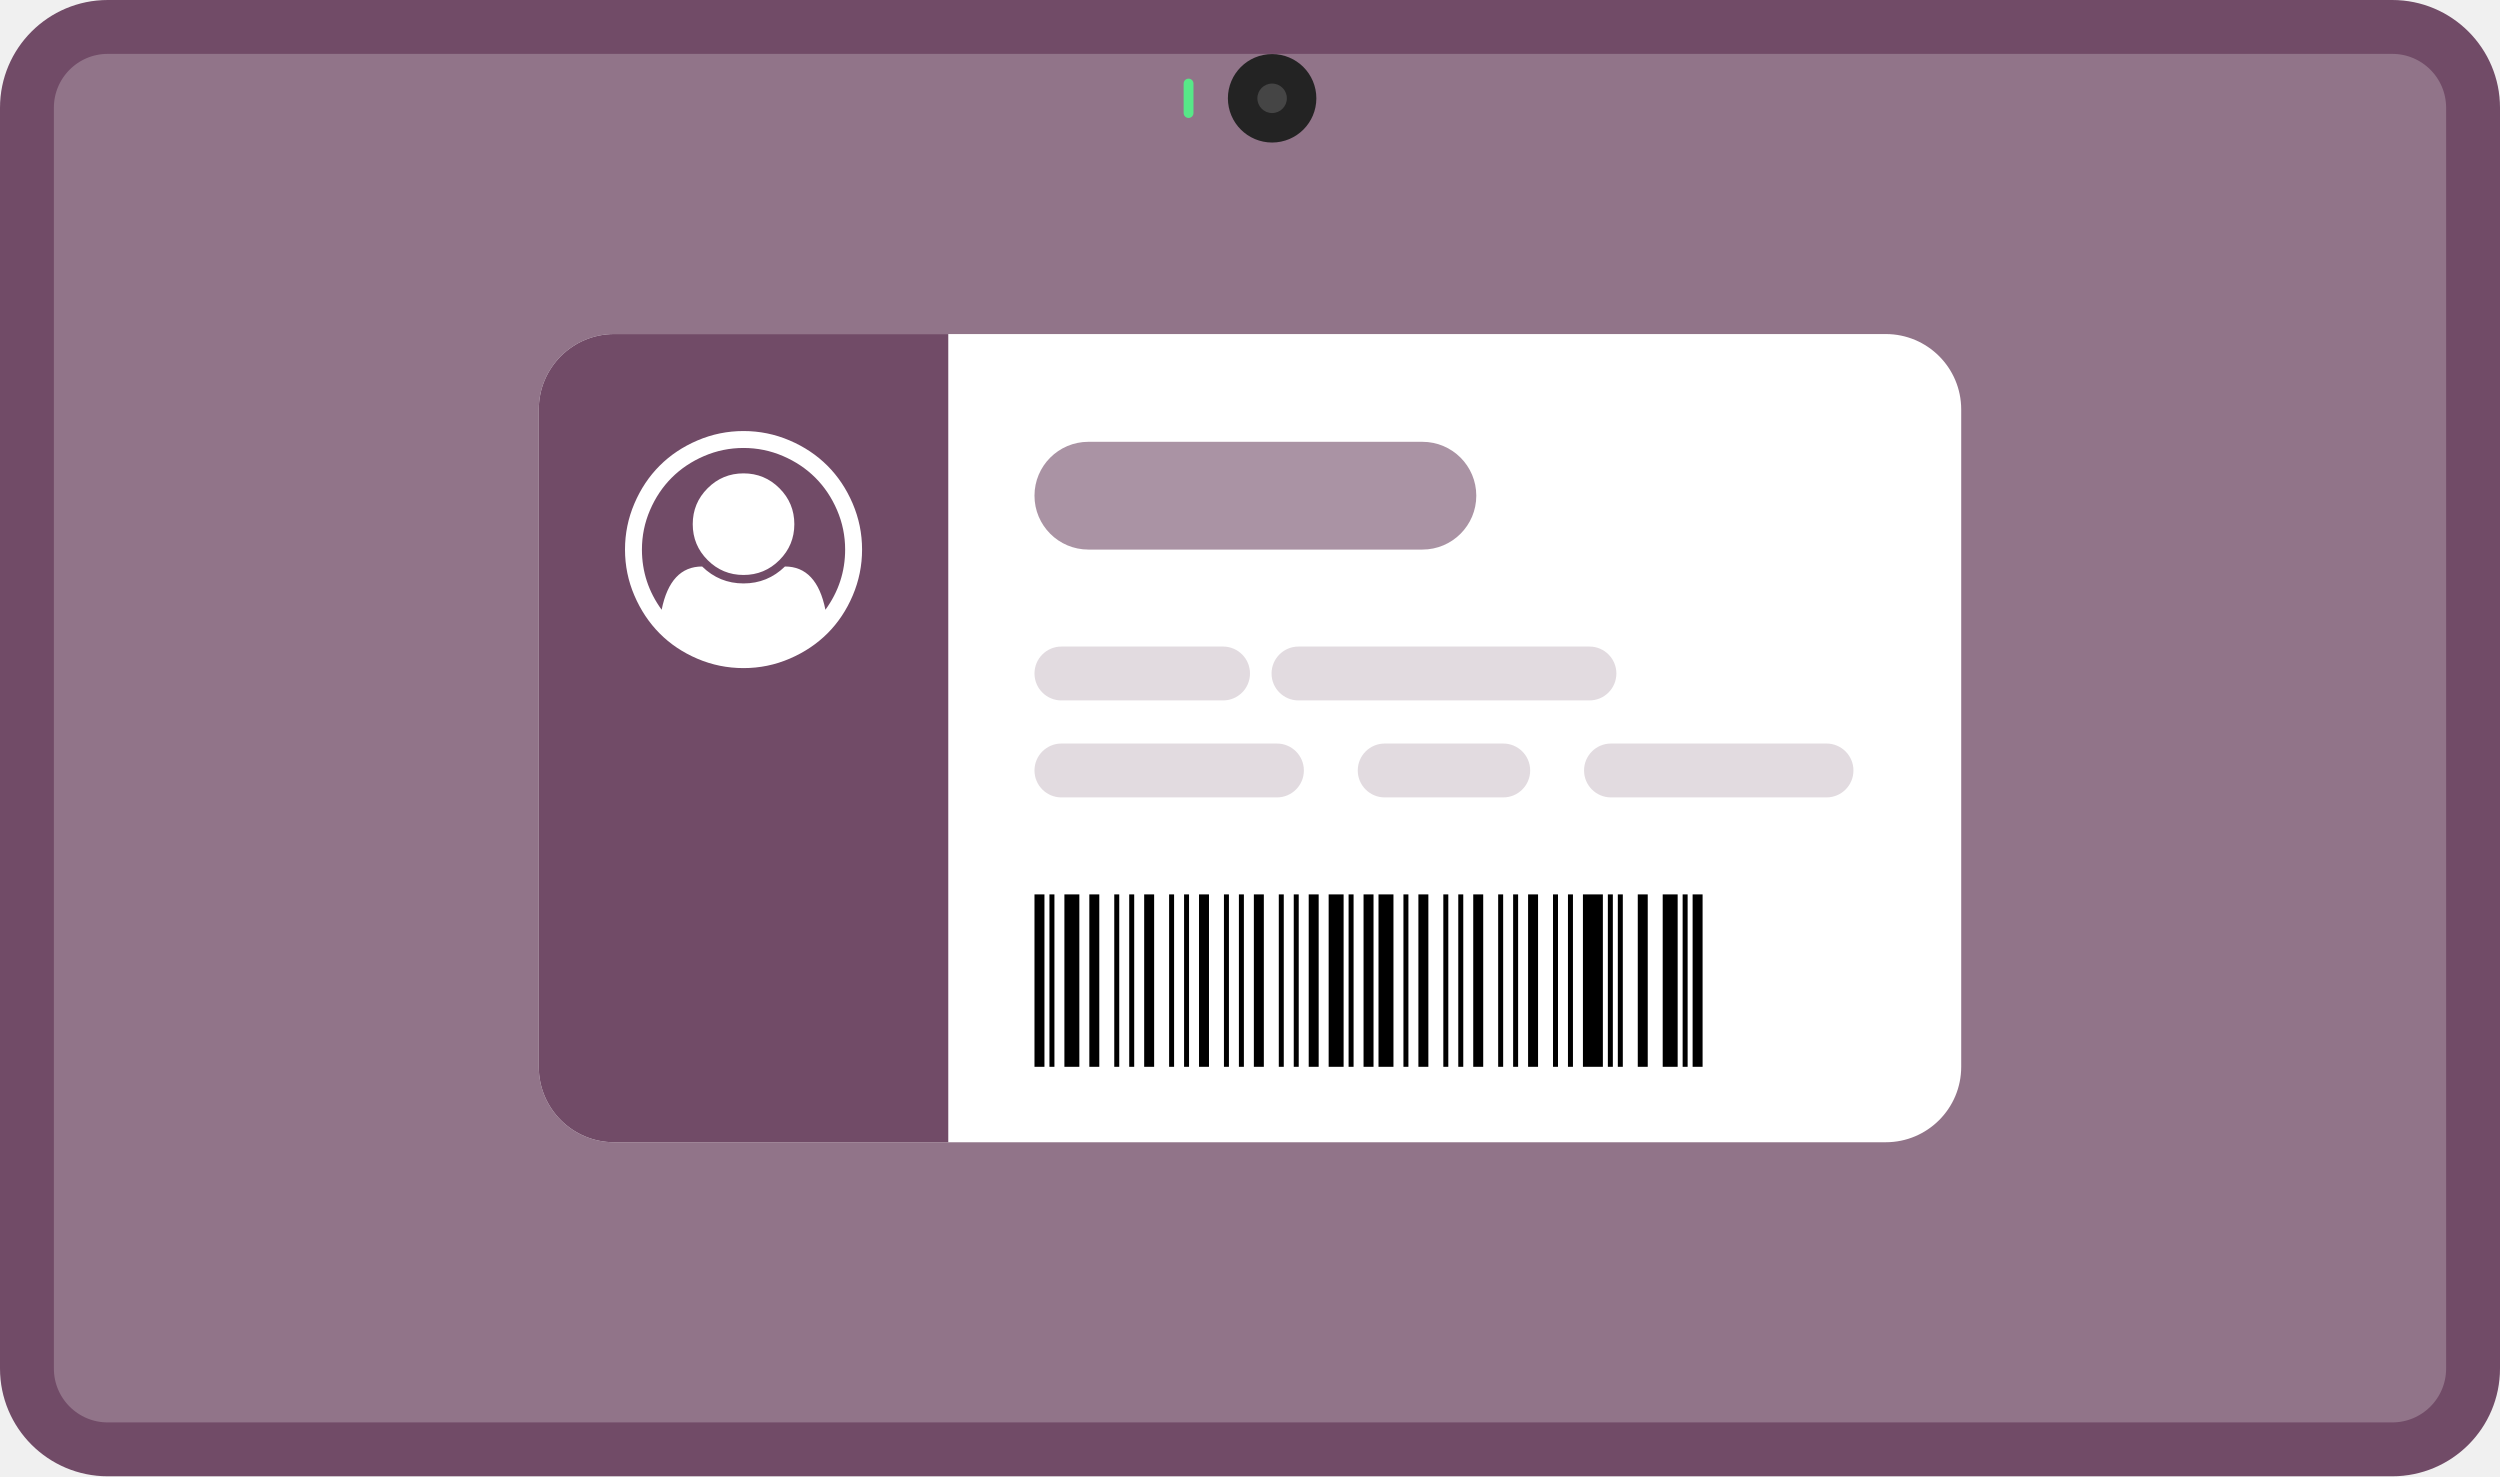
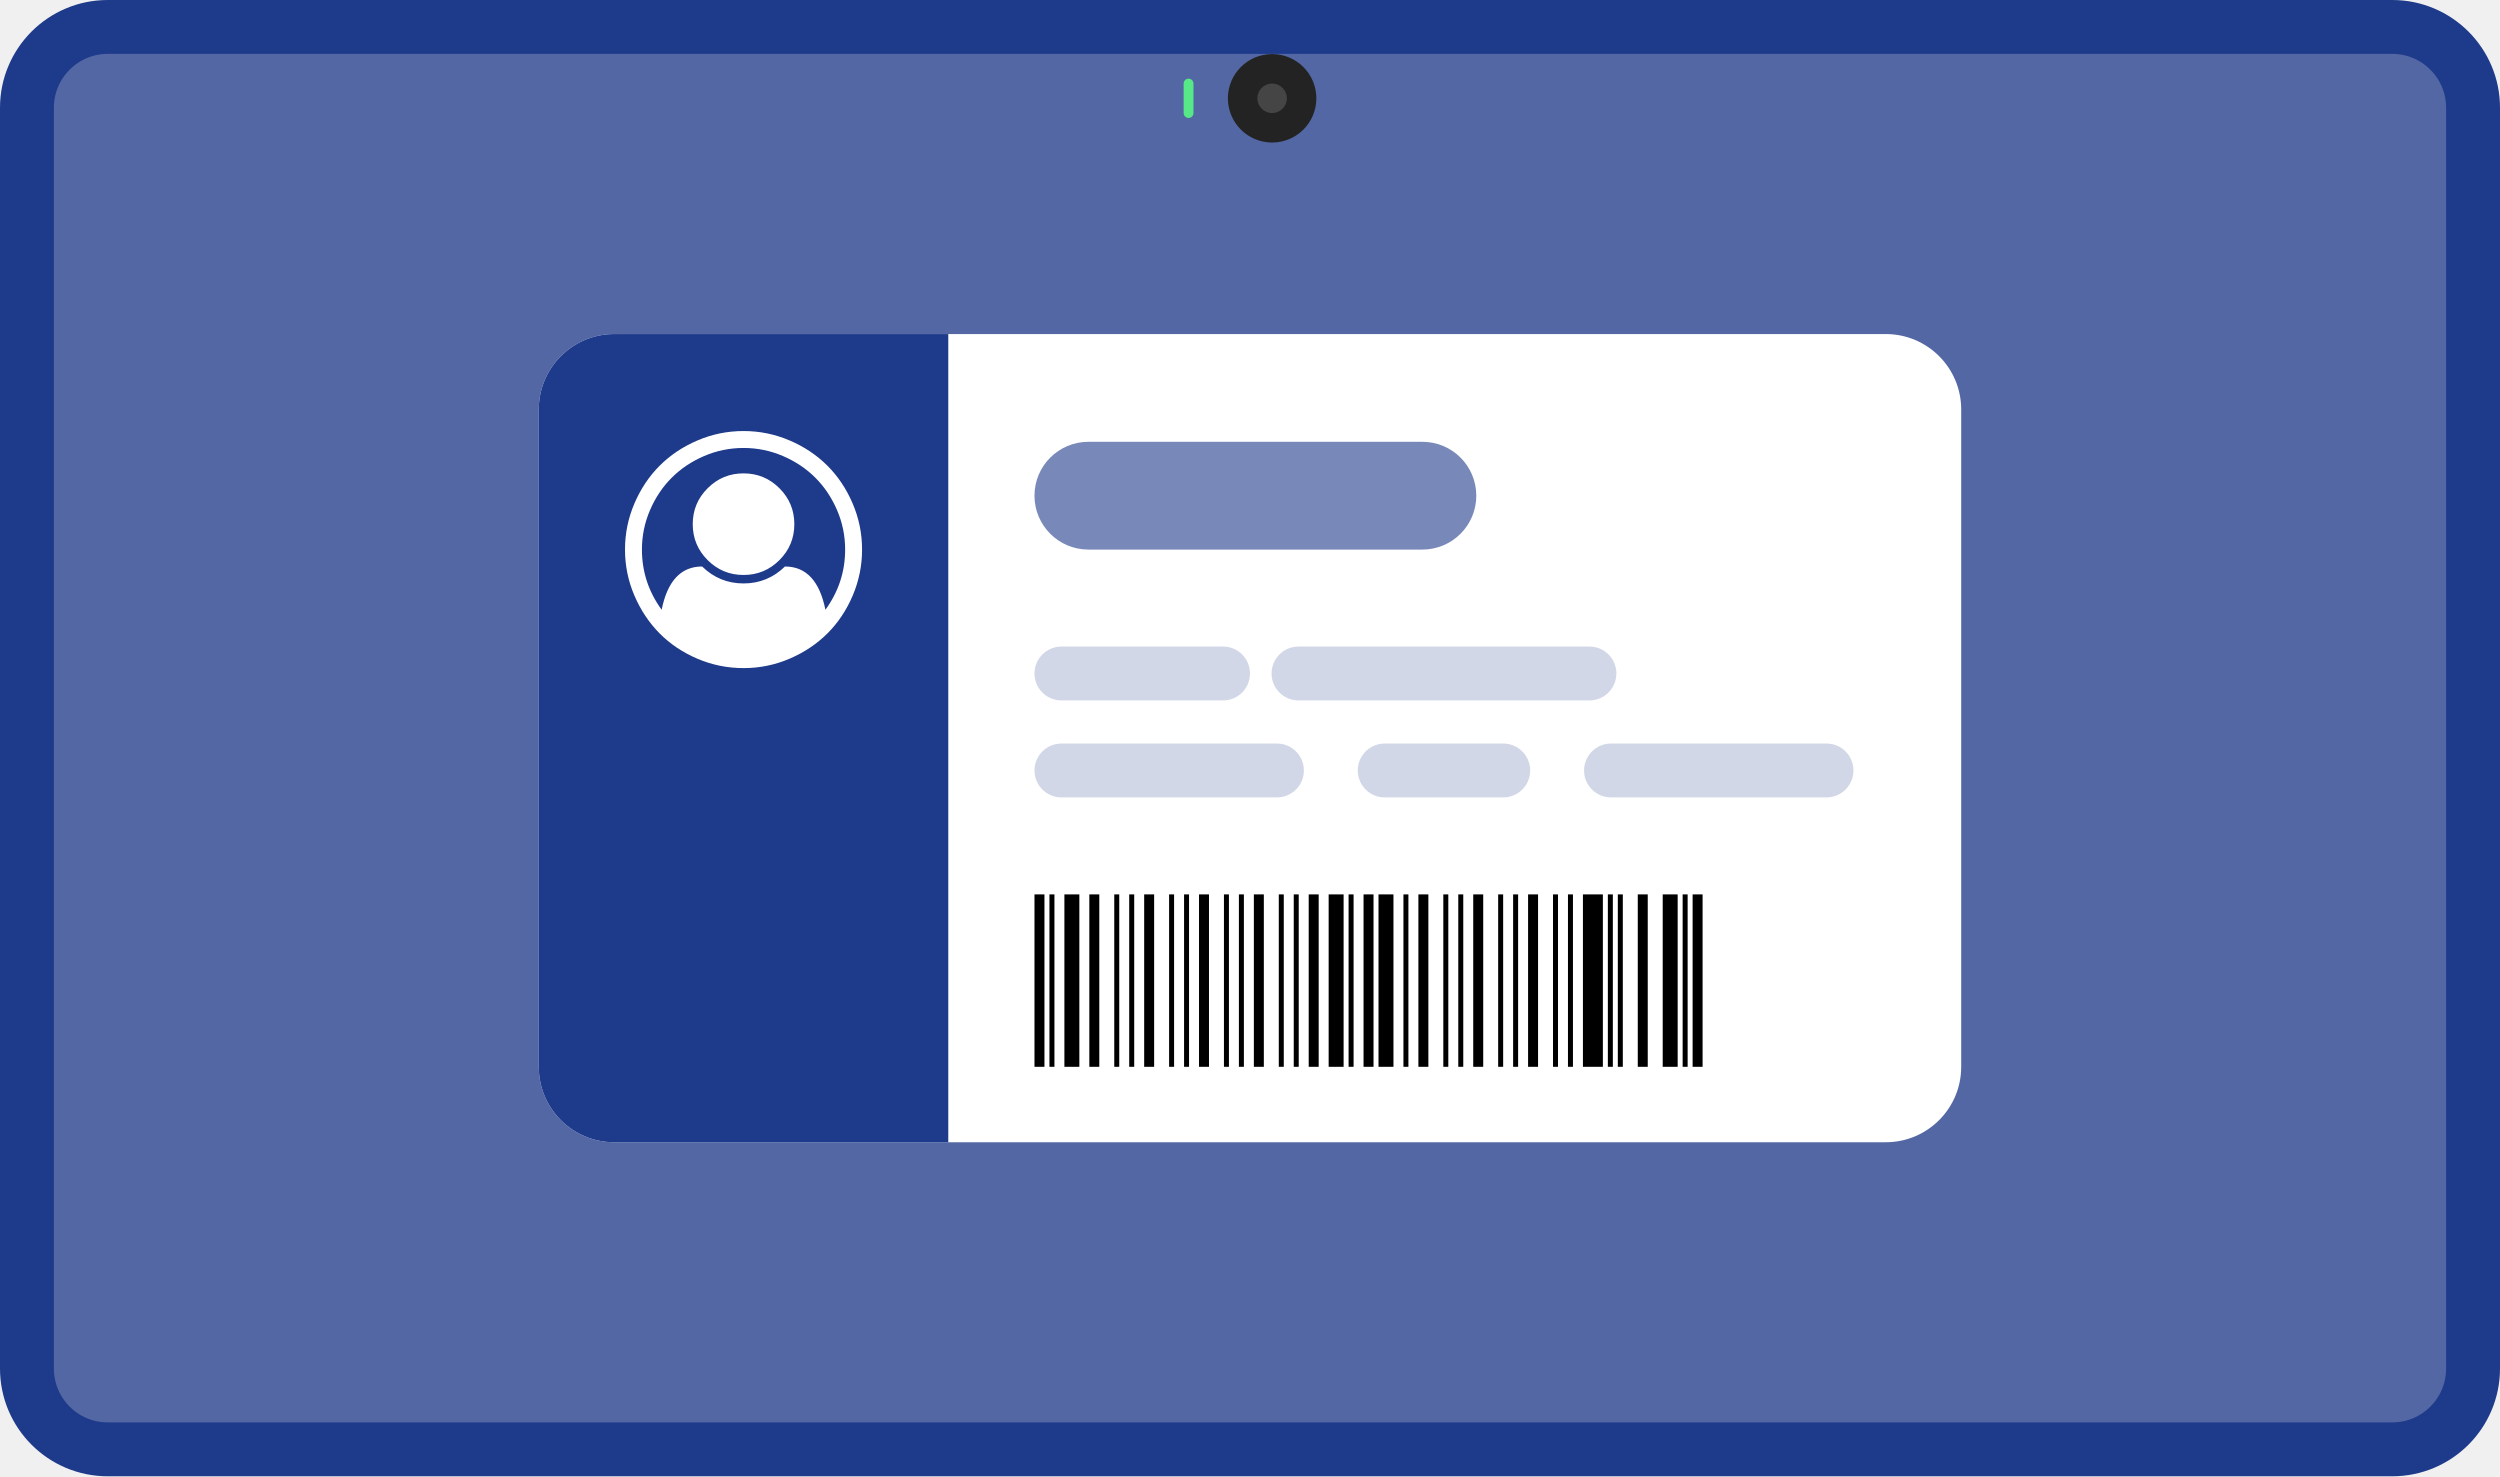
<svg xmlns="http://www.w3.org/2000/svg" width="232" height="137" viewBox="0 0 232 137" fill="none">
-   <path d="M10 2.5H222C226.142 2.5 229.5 5.858 229.5 10V127C229.5 131.142 226.142 134.5 222 134.5H10C5.858 134.5 2.5 131.142 2.5 127V10C2.5 5.858 5.858 2.5 10 2.5Z" fill="#714B67" fill-opacity="0.75" stroke="#714B67" stroke-width="5" />
+   <path d="M10 2.5H222C226.142 2.5 229.5 5.858 229.5 10V127C229.5 131.142 226.142 134.5 222 134.5H10C5.858 134.5 2.5 131.142 2.5 127V10C2.5 5.858 5.858 2.5 10 2.5Z" fill="#1E3A8A" fill-opacity="0.75" stroke="#1E3A8A" stroke-width="5" />
  <mask id="path-3-inside-1_11_84" fill="white">
    <rect x="129" width="17.79" height="26" rx="4" transform="rotate(90 129 0)" />
  </mask>
  <rect x="129" width="17.79" height="26" rx="4" transform="rotate(90 129 0)" fill="#303030" stroke="#373737" stroke-width="12" mask="url(#path-3-inside-1_11_84)" />
  <circle cx="118.053" cy="9.123" r="2.105" transform="rotate(90 118.053 9.12278)" fill="#F58787" stroke="#232323" stroke-width="4" />
  <circle cx="118.053" cy="9.123" r="1.368" transform="rotate(90 118.053 9.12282)" fill="#454545" />
  <rect x="110.754" y="7.298" width="3.649" height="0.912" rx="0.456" transform="rotate(90 110.754 7.29822)" fill="#57E888" />
  <rect x="50" y="31" width="132" height="75" rx="7" fill="white" />
  <path d="M96.925 83H96V99H96.925V83Z" fill="black" />
  <path d="M97.851 83H97.388V99H97.851V83Z" fill="black" />
  <path d="M100.164 83H98.776V99H100.164V83Z" fill="black" />
  <path d="M102.015 83H101.09V99H102.015V83Z" fill="black" />
  <path d="M103.866 83H103.403V99H103.866V83Z" fill="black" />
  <path d="M105.254 83H104.791V99H105.254V83Z" fill="black" />
  <path d="M107.104 83H106.179V99H107.104V83Z" fill="black" />
  <path d="M108.955 83H108.493V99H108.955V83Z" fill="black" />
  <path d="M110.343 83H109.881V99H110.343V83Z" fill="black" />
  <path d="M112.194 83H111.269V99H112.194V83Z" fill="black" />
  <path d="M114.045 83H113.582V99H114.045V83Z" fill="black" />
  <path d="M115.433 83H114.97V99H115.433V83Z" fill="black" />
  <path d="M117.284 83H116.358V99H117.284V83Z" fill="black" />
  <path d="M119.134 83H118.672V99H119.134V83Z" fill="black" />
  <path d="M120.522 83H120.06V99H120.522V83Z" fill="black" />
  <path d="M122.373 83H121.448V99H122.373V83Z" fill="black" />
  <path d="M124.687 83H123.299V99H124.687V83Z" fill="black" />
  <path d="M125.612 83H125.149V99H125.612V83Z" fill="black" />
  <path d="M127.463 83H126.537V99H127.463V83Z" fill="black" />
  <path d="M129.313 83H127.925V99H129.313V83Z" fill="black" />
  <path d="M130.701 83H130.239V99H130.701V83Z" fill="black" />
  <path d="M132.552 83H131.627V99H132.552V83Z" fill="black" />
  <path d="M134.403 83H133.94V99H134.403V83Z" fill="black" />
  <path d="M135.791 83H135.328V99H135.791V83Z" fill="black" />
  <path d="M137.642 83H136.716V99H137.642V83Z" fill="black" />
  <path d="M139.493 83H139.03V99H139.493V83Z" fill="black" />
  <path d="M140.881 83H140.418V99H140.881V83Z" fill="black" />
  <path d="M142.731 83H141.806V99H142.731V83Z" fill="black" />
  <path d="M144.582 83H144.119V99H144.582V83Z" fill="black" />
  <path d="M145.97 83H145.507V99H145.97V83Z" fill="black" />
  <path d="M148.746 83H146.896V99H148.746V83Z" fill="black" />
  <path d="M149.672 83H149.209V99H149.672V83Z" fill="black" />
  <path d="M150.597 83H150.134V99H150.597V83Z" fill="black" />
  <path d="M152.91 83H151.985V99H152.91V83Z" fill="black" />
  <path d="M155.687 83H154.299V99H155.687V83Z" fill="black" />
  <path d="M156.612 83H156.149V99H156.612V83Z" fill="black" />
  <path d="M158 83H157.075V99H158V83Z" fill="black" />
-   <path d="M50 38C50 34.134 53.134 31 57 31H88V106H57C53.134 106 50 102.866 50 99V38Z" fill="#714B67" />
-   <rect x="96" y="41" width="41" height="10" rx="5" fill="#714B67" fill-opacity="0.6" />
-   <rect x="96" y="60" width="20" height="5" rx="2.5" fill="#714B67" fill-opacity="0.2" />
-   <rect x="118" y="60" width="32" height="5" rx="2.5" fill="#714B67" fill-opacity="0.2" />
-   <rect x="96" y="69" width="25" height="5" rx="2.5" fill="#714B67" fill-opacity="0.2" />
-   <rect x="126" y="69" width="16" height="5" rx="2.5" fill="#714B67" fill-opacity="0.2" />
-   <rect x="147" y="69" width="25" height="5" rx="2.5" fill="#714B67" fill-opacity="0.2" />
+   <path d="M50 38C50 34.134 53.134 31 57 31H88V106H57C53.134 106 50 102.866 50 99V38Z" fill="#1E3A8A" />
+   <rect x="96" y="41" width="41" height="10" rx="5" fill="#1E3A8A" fill-opacity="0.6" />
+   <rect x="96" y="60" width="20" height="5" rx="2.5" fill="#1E3A8A" fill-opacity="0.2" />
+   <rect x="118" y="60" width="32" height="5" rx="2.5" fill="#1E3A8A" fill-opacity="0.2" />
+   <rect x="96" y="69" width="25" height="5" rx="2.5" fill="#1E3A8A" fill-opacity="0.2" />
+   <rect x="126" y="69" width="16" height="5" rx="2.5" fill="#1E3A8A" fill-opacity="0.2" />
+   <rect x="147" y="69" width="25" height="5" rx="2.5" fill="#1E3A8A" fill-opacity="0.2" />
  <path d="M69 40C70.49 40 71.914 40.291 73.272 40.872C74.631 41.453 75.801 42.234 76.784 43.217C77.766 44.199 78.547 45.369 79.128 46.728C79.709 48.086 80 49.51 80 51C80 52.481 79.712 53.901 79.135 55.26C78.558 56.619 77.778 57.789 76.796 58.771C75.814 59.753 74.643 60.537 73.285 61.122C71.926 61.707 70.498 62 69 62C67.502 62 66.074 61.709 64.715 61.128C63.357 60.547 62.188 59.764 61.21 58.777C60.232 57.791 59.453 56.621 58.872 55.266C58.291 53.912 58 52.49 58 51C58 49.51 58.291 48.086 58.872 46.728C59.453 45.369 60.234 44.199 61.217 43.217C62.199 42.234 63.369 41.453 64.728 40.872C66.086 40.291 67.51 40 69 40ZM76.599 56.586C77.819 54.908 78.429 53.046 78.429 51C78.429 49.723 78.179 48.504 77.68 47.342C77.18 46.179 76.509 45.177 75.666 44.334C74.823 43.491 73.821 42.82 72.659 42.32C71.496 41.821 70.277 41.571 69 41.571C67.723 41.571 66.504 41.821 65.341 42.32C64.179 42.82 63.177 43.491 62.334 44.334C61.491 45.177 60.82 46.179 60.32 47.342C59.821 48.504 59.571 49.723 59.571 51C59.571 53.046 60.181 54.908 61.401 56.586C61.941 53.91 63.193 52.571 65.157 52.571C66.23 53.619 67.51 54.143 69 54.143C70.49 54.143 71.77 53.619 72.843 52.571C74.807 52.571 76.059 53.91 76.599 56.586ZM73.714 48.643C73.714 47.342 73.254 46.23 72.333 45.31C71.412 44.389 70.301 43.929 69 43.929C67.699 43.929 66.588 44.389 65.667 45.31C64.746 46.23 64.286 47.342 64.286 48.643C64.286 49.944 64.746 51.055 65.667 51.976C66.588 52.897 67.699 53.357 69 53.357C70.301 53.357 71.412 52.897 72.333 51.976C73.254 51.055 73.714 49.944 73.714 48.643Z" fill="white" />
</svg>
